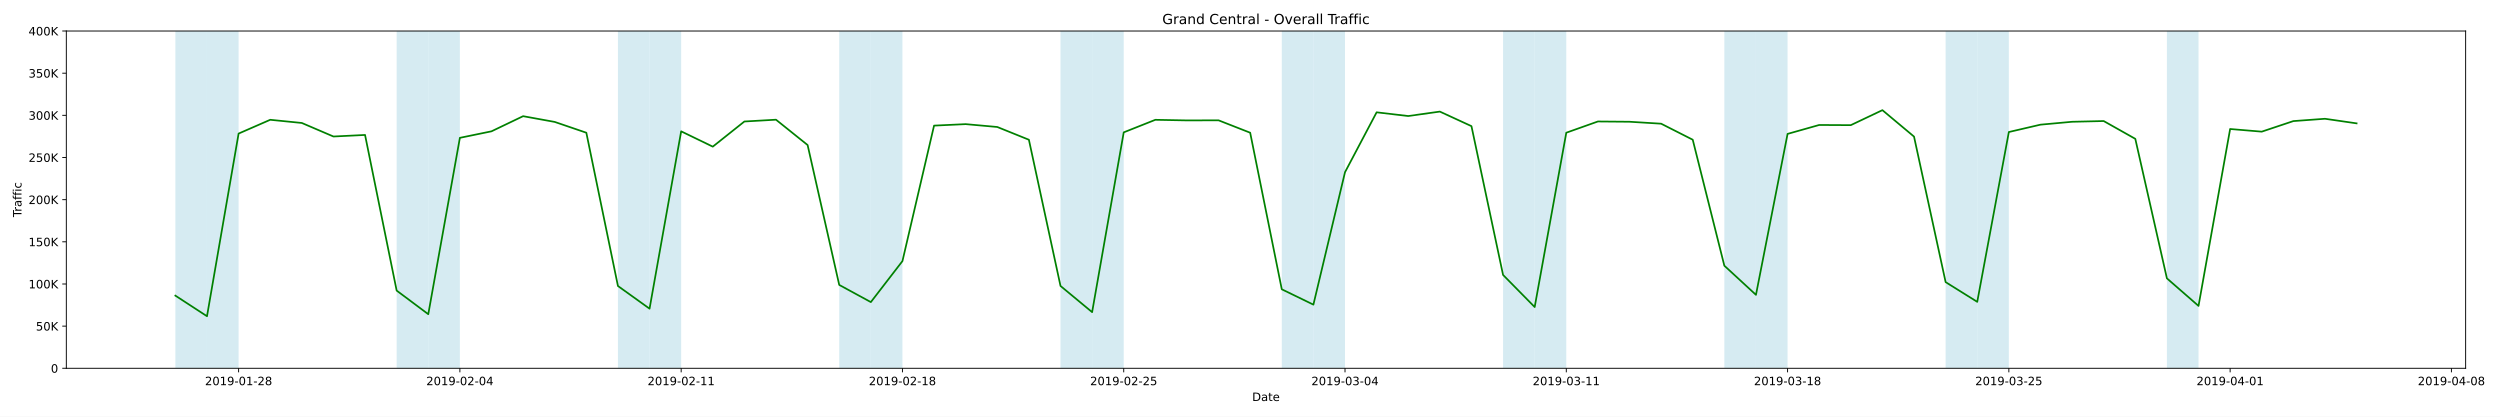
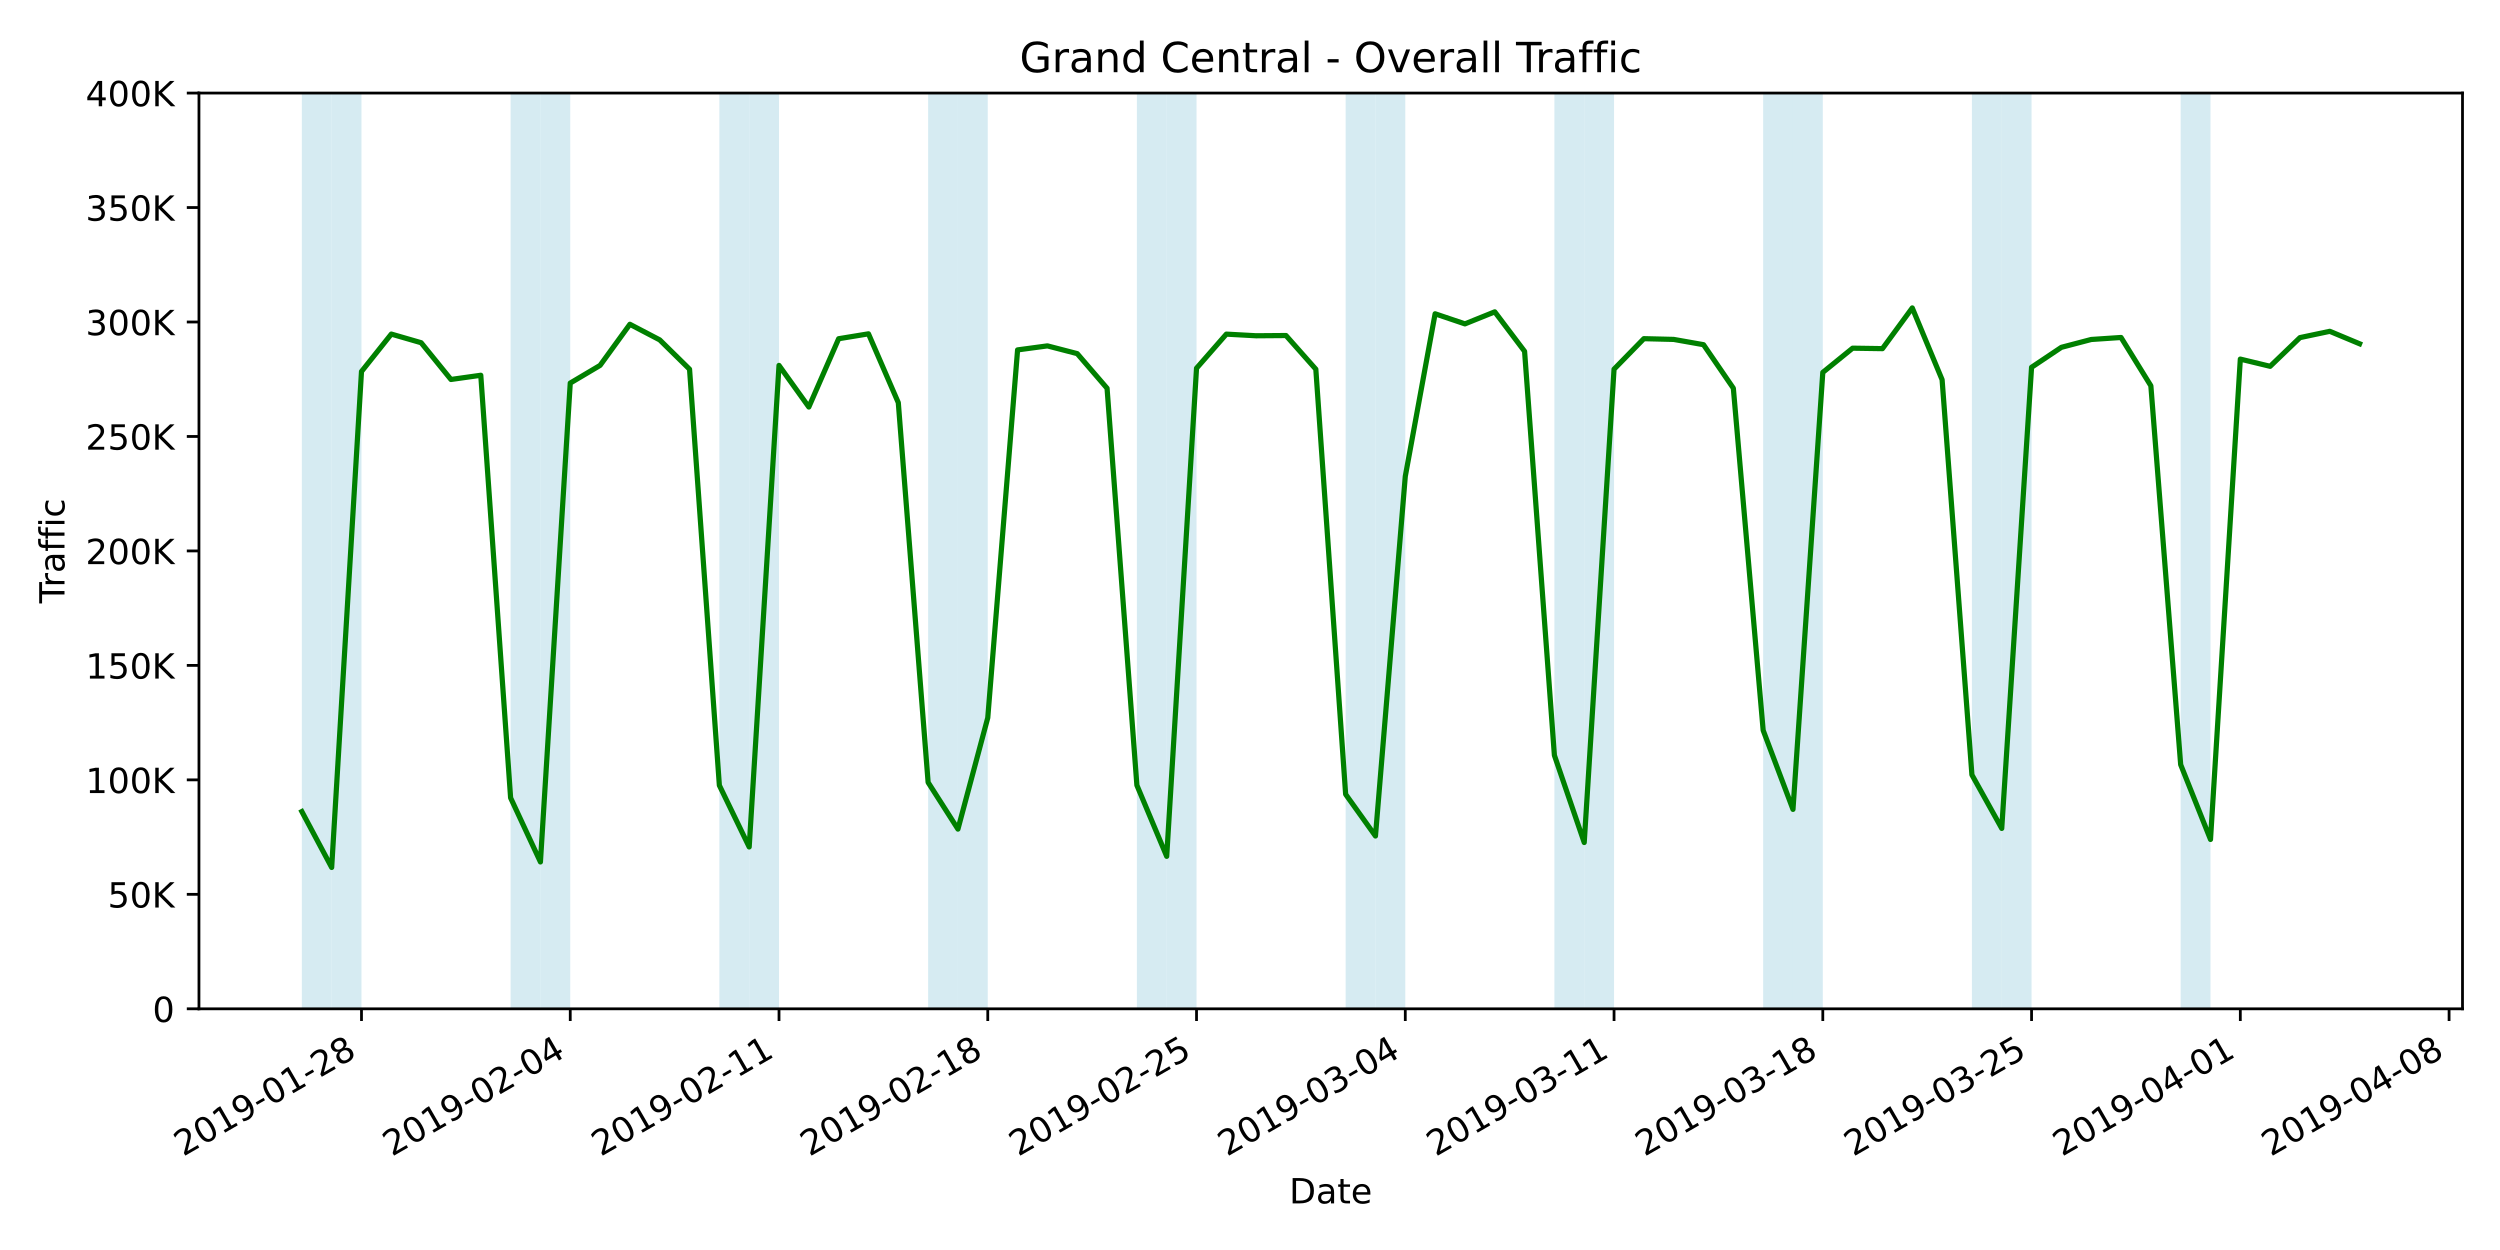
- <svg xmlns="http://www.w3.org/2000/svg" xmlns:xlink="http://www.w3.org/1999/xlink" height="360pt" version="1.1" viewBox="0 0 2160 360" width="2160pt">
+ <svg xmlns="http://www.w3.org/2000/svg" xmlns:xlink="http://www.w3.org/1999/xlink" height="360pt" version="1.1" viewBox="0 0 720 360" width="720pt">
  <defs>
    <style type="text/css">
*{stroke-linecap:butt;stroke-linejoin:round;}
  </style>
  </defs>
  <g id="figure_1">
    <g id="patch_1">
-       <path d="M 0 360  L 2160 360  L 2160 0  L 0 0  z " style="fill:#ffffff;" />
+       <path d="M 0 360  L 720 360  L 720 0  L 0 0  z " style="fill:#ffffff;" />
    </g>
    <g id="axes_1">
      <g id="patch_2">
-         <path d="M 57.3 318.2  L 2130.312 318.2  L 2130.312 26.8  L 57.3 26.8  z " style="fill:#ffffff;" />
+         <path d="M 57.3 290.54  L 709.2 290.54  L 709.2 26.8  L 57.3 26.8  z " style="fill:#ffffff;" />
      </g>
      <g id="patch_3">
-         <path clip-path="url(#pf3c0831c8a)" d="M 151.528 318.2  L 151.528 26.8  L 178.84 26.8  L 178.84 318.2  z " style="fill:#add8e6;opacity:0.5;" />
+         <path clip-path="url(#p381c66baef)" d="M 86.932 290.54  L 86.932 26.8  L 95.521 26.8  L 95.521 290.54  z " style="fill:#add8e6;opacity:0.5;" />
      </g>
      <g id="patch_4">
-         <path clip-path="url(#pf3c0831c8a)" d="M 178.84 318.2  L 178.84 26.8  L 206.153 26.8  L 206.153 318.2  z " style="fill:#add8e6;opacity:0.5;" />
+         <path clip-path="url(#p381c66baef)" d="M 95.521 290.54  L 95.521 26.8  L 104.11 26.8  L 104.11 290.54  z " style="fill:#add8e6;opacity:0.5;" />
      </g>
      <g id="patch_5">
-         <path clip-path="url(#pf3c0831c8a)" d="M 342.715 318.2  L 342.715 26.8  L 370.027 26.8  L 370.027 318.2  z " style="fill:#add8e6;opacity:0.5;" />
+         <path clip-path="url(#p381c66baef)" d="M 147.054 290.54  L 147.054 26.8  L 155.643 26.8  L 155.643 290.54  z " style="fill:#add8e6;opacity:0.5;" />
      </g>
      <g id="patch_6">
-         <path clip-path="url(#pf3c0831c8a)" d="M 370.027 318.2  L 370.027 26.8  L 397.34 26.8  L 397.34 318.2  z " style="fill:#add8e6;opacity:0.5;" />
+         <path clip-path="url(#p381c66baef)" d="M 155.643 290.54  L 155.643 26.8  L 164.232 26.8  L 164.232 290.54  z " style="fill:#add8e6;opacity:0.5;" />
      </g>
      <g id="patch_7">
-         <path clip-path="url(#pf3c0831c8a)" d="M 533.902 318.2  L 533.902 26.8  L 561.214 26.8  L 561.214 318.2  z " style="fill:#add8e6;opacity:0.5;" />
+         <path clip-path="url(#p381c66baef)" d="M 207.177 290.54  L 207.177 26.8  L 215.766 26.8  L 215.766 290.54  z " style="fill:#add8e6;opacity:0.5;" />
      </g>
      <g id="patch_8">
-         <path clip-path="url(#pf3c0831c8a)" d="M 561.214 318.2  L 561.214 26.8  L 588.526 26.8  L 588.526 318.2  z " style="fill:#add8e6;opacity:0.5;" />
+         <path clip-path="url(#p381c66baef)" d="M 215.766 290.54  L 215.766 26.8  L 224.355 26.8  L 224.355 290.54  z " style="fill:#add8e6;opacity:0.5;" />
      </g>
      <g id="patch_9">
-         <path clip-path="url(#pf3c0831c8a)" d="M 725.089 318.2  L 725.089 26.8  L 752.401 26.8  L 752.401 318.2  z " style="fill:#add8e6;opacity:0.5;" />
+         <path clip-path="url(#p381c66baef)" d="M 267.299 290.54  L 267.299 26.8  L 275.888 26.8  L 275.888 290.54  z " style="fill:#add8e6;opacity:0.5;" />
      </g>
      <g id="patch_10">
-         <path clip-path="url(#pf3c0831c8a)" d="M 752.401 318.2  L 752.401 26.8  L 779.713 26.8  L 779.713 318.2  z " style="fill:#add8e6;opacity:0.5;" />
+         <path clip-path="url(#p381c66baef)" d="M 275.888 290.54  L 275.888 26.8  L 284.477 26.8  L 284.477 290.54  z " style="fill:#add8e6;opacity:0.5;" />
      </g>
      <g id="patch_11">
-         <path clip-path="url(#pf3c0831c8a)" d="M 916.275 318.2  L 916.275 26.8  L 943.588 26.8  L 943.588 318.2  z " style="fill:#add8e6;opacity:0.5;" />
+         <path clip-path="url(#p381c66baef)" d="M 327.422 290.54  L 327.422 26.8  L 336.011 26.8  L 336.011 290.54  z " style="fill:#add8e6;opacity:0.5;" />
      </g>
      <g id="patch_12">
-         <path clip-path="url(#pf3c0831c8a)" d="M 943.588 318.2  L 943.588 26.8  L 970.9 26.8  L 970.9 318.2  z " style="fill:#add8e6;opacity:0.5;" />
+         <path clip-path="url(#p381c66baef)" d="M 336.011 290.54  L 336.011 26.8  L 344.6 26.8  L 344.6 290.54  z " style="fill:#add8e6;opacity:0.5;" />
      </g>
      <g id="patch_13">
-         <path clip-path="url(#pf3c0831c8a)" d="M 1107.462 318.2  L 1107.462 26.8  L 1134.775 26.8  L 1134.775 318.2  z " style="fill:#add8e6;opacity:0.5;" />
+         <path clip-path="url(#p381c66baef)" d="M 387.544 290.54  L 387.544 26.8  L 396.133 26.8  L 396.133 290.54  z " style="fill:#add8e6;opacity:0.5;" />
      </g>
      <g id="patch_14">
-         <path clip-path="url(#pf3c0831c8a)" d="M 1134.775 318.2  L 1134.775 26.8  L 1162.087 26.8  L 1162.087 318.2  z " style="fill:#add8e6;opacity:0.5;" />
+         <path clip-path="url(#p381c66baef)" d="M 396.133 290.54  L 396.133 26.8  L 404.722 26.8  L 404.722 290.54  z " style="fill:#add8e6;opacity:0.5;" />
      </g>
      <g id="patch_15">
-         <path clip-path="url(#pf3c0831c8a)" d="M 1298.649 318.2  L 1298.649 26.8  L 1325.962 26.8  L 1325.962 318.2  z " style="fill:#add8e6;opacity:0.5;" />
+         <path clip-path="url(#p381c66baef)" d="M 447.667 290.54  L 447.667 26.8  L 456.256 26.8  L 456.256 290.54  z " style="fill:#add8e6;opacity:0.5;" />
      </g>
      <g id="patch_16">
-         <path clip-path="url(#pf3c0831c8a)" d="M 1325.962 318.2  L 1325.962 26.8  L 1353.274 26.8  L 1353.274 318.2  z " style="fill:#add8e6;opacity:0.5;" />
+         <path clip-path="url(#p381c66baef)" d="M 456.256 290.54  L 456.256 26.8  L 464.845 26.8  L 464.845 290.54  z " style="fill:#add8e6;opacity:0.5;" />
      </g>
      <g id="patch_17">
-         <path clip-path="url(#pf3c0831c8a)" d="M 1489.836 318.2  L 1489.836 26.8  L 1517.149 26.8  L 1517.149 318.2  z " style="fill:#add8e6;opacity:0.5;" />
+         <path clip-path="url(#p381c66baef)" d="M 507.79 290.54  L 507.79 26.8  L 516.378 26.8  L 516.378 290.54  z " style="fill:#add8e6;opacity:0.5;" />
      </g>
      <g id="patch_18">
-         <path clip-path="url(#pf3c0831c8a)" d="M 1517.149 318.2  L 1517.149 26.8  L 1544.461 26.8  L 1544.461 318.2  z " style="fill:#add8e6;opacity:0.5;" />
+         <path clip-path="url(#p381c66baef)" d="M 516.378 290.54  L 516.378 26.8  L 524.967 26.8  L 524.967 290.54  z " style="fill:#add8e6;opacity:0.5;" />
      </g>
      <g id="patch_19">
-         <path clip-path="url(#pf3c0831c8a)" d="M 1681.023 318.2  L 1681.023 26.8  L 1708.336 26.8  L 1708.336 318.2  z " style="fill:#add8e6;opacity:0.5;" />
+         <path clip-path="url(#p381c66baef)" d="M 567.912 290.54  L 567.912 26.8  L 576.501 26.8  L 576.501 290.54  z " style="fill:#add8e6;opacity:0.5;" />
      </g>
      <g id="patch_20">
-         <path clip-path="url(#pf3c0831c8a)" d="M 1708.336 318.2  L 1708.336 26.8  L 1735.648 26.8  L 1735.648 318.2  z " style="fill:#add8e6;opacity:0.5;" />
+         <path clip-path="url(#p381c66baef)" d="M 576.501 290.54  L 576.501 26.8  L 585.09 26.8  L 585.09 290.54  z " style="fill:#add8e6;opacity:0.5;" />
      </g>
      <g id="patch_21">
-         <path clip-path="url(#pf3c0831c8a)" d="M 1872.21 318.2  L 1872.21 26.8  L 1899.522 26.8  L 1899.522 318.2  z " style="fill:#add8e6;opacity:0.5;" />
+         <path clip-path="url(#p381c66baef)" d="M 628.035 290.54  L 628.035 26.8  L 636.624 26.8  L 636.624 290.54  z " style="fill:#add8e6;opacity:0.5;" />
      </g>
      <g id="matplotlib.axis_1">
        <g id="xtick_1">
          <g id="line2d_1">
            <defs>
-               <path d="M 0 0  L 0 3.5  " id="mb5ef961a8f" style="stroke:#000000;stroke-width:0.8;" />
-             </defs>
-             <g>
-               <use style="stroke:#000000;stroke-width:0.8;" x="206.153" xlink:href="#mb5ef961a8f" y="318.2" />
+               <path d="M 0 0  L 0 3.5  " id="m0c0f1e51f7" style="stroke:#000000;stroke-width:0.8;" />
+             </defs>
+             <g>
+               <use style="stroke:#000000;stroke-width:0.8;" x="104.11" xlink:href="#m0c0f1e51f7" y="290.54" />
            </g>
          </g>
          <g id="text_1">
            <defs>
              <path d="M 19.188 8.297  L 53.609 8.297  L 53.609 0  L 7.328 0  L 7.328 8.297  Q 12.938 14.109 22.625 23.891  Q 32.328 33.688 34.812 36.531  Q 39.547 41.844 41.422 45.531  Q 43.312 49.219 43.312 52.781  Q 43.312 58.594 39.234 62.25  Q 35.156 65.922 28.609 65.922  Q 23.969 65.922 18.812 64.312  Q 13.672 62.703 7.812 59.422  L 7.812 69.391  Q 13.766 71.781 18.938 73  Q 24.125 74.219 28.422 74.219  Q 39.75 74.219 46.484 68.547  Q 53.219 62.891 53.219 53.422  Q 53.219 48.922 51.531 44.891  Q 49.859 40.875 45.406 35.406  Q 44.188 33.984 37.641 27.219  Q 31.109 20.453 19.188 8.297  z " id="DejaVuSans-50" />
              <path d="M 31.781 66.406  Q 24.172 66.406 20.328 58.906  Q 16.5 51.422 16.5 36.375  Q 16.5 21.391 20.328 13.891  Q 24.172 6.391 31.781 6.391  Q 39.453 6.391 43.281 13.891  Q 47.125 21.391 47.125 36.375  Q 47.125 51.422 43.281 58.906  Q 39.453 66.406 31.781 66.406  z M 31.781 74.219  Q 44.047 74.219 50.516 64.516  Q 56.984 54.828 56.984 36.375  Q 56.984 17.969 50.516 8.266  Q 44.047 -1.422 31.781 -1.422  Q 19.531 -1.422 13.062 8.266  Q 6.594 17.969 6.594 36.375  Q 6.594 54.828 13.062 64.516  Q 19.531 74.219 31.781 74.219  z " id="DejaVuSans-48" />
              <path d="M 12.406 8.297  L 28.516 8.297  L 28.516 63.922  L 10.984 60.406  L 10.984 69.391  L 28.422 72.906  L 38.281 72.906  L 38.281 8.297  L 54.391 8.297  L 54.391 0  L 12.406 0  z " id="DejaVuSans-49" />
              <path d="M 10.984 1.516  L 10.984 10.5  Q 14.703 8.734 18.5 7.812  Q 22.312 6.891 25.984 6.891  Q 35.75 6.891 40.891 13.453  Q 46.047 20.016 46.781 33.406  Q 43.953 29.203 39.594 26.953  Q 35.25 24.703 29.984 24.703  Q 19.047 24.703 12.672 31.312  Q 6.297 37.938 6.297 49.422  Q 6.297 60.641 12.938 67.422  Q 19.578 74.219 30.609 74.219  Q 43.266 74.219 49.922 64.516  Q 56.594 54.828 56.594 36.375  Q 56.594 19.141 48.406 8.859  Q 40.234 -1.422 26.422 -1.422  Q 22.703 -1.422 18.891 -0.688  Q 15.094 0.047 10.984 1.516  z M 30.609 32.422  Q 37.25 32.422 41.125 36.953  Q 45.016 41.5 45.016 49.422  Q 45.016 57.281 41.125 61.844  Q 37.25 66.406 30.609 66.406  Q 23.969 66.406 20.094 61.844  Q 16.219 57.281 16.219 49.422  Q 16.219 41.5 20.094 36.953  Q 23.969 32.422 30.609 32.422  z " id="DejaVuSans-57" />
              <path d="M 4.891 31.391  L 31.203 31.391  L 31.203 23.391  L 4.891 23.391  z " id="DejaVuSans-45" />
              <path d="M 31.781 34.625  Q 24.75 34.625 20.719 30.859  Q 16.703 27.094 16.703 20.516  Q 16.703 13.922 20.719 10.156  Q 24.75 6.391 31.781 6.391  Q 38.812 6.391 42.859 10.172  Q 46.922 13.969 46.922 20.516  Q 46.922 27.094 42.891 30.859  Q 38.875 34.625 31.781 34.625  z M 21.922 38.812  Q 15.578 40.375 12.031 44.719  Q 8.5 49.078 8.5 55.328  Q 8.5 64.062 14.719 69.141  Q 20.953 74.219 31.781 74.219  Q 42.672 74.219 48.875 69.141  Q 55.078 64.062 55.078 55.328  Q 55.078 49.078 51.531 44.719  Q 48 40.375 41.703 38.812  Q 48.828 37.156 52.797 32.312  Q 56.781 27.484 56.781 20.516  Q 56.781 9.906 50.312 4.234  Q 43.844 -1.422 31.781 -1.422  Q 19.734 -1.422 13.25 4.234  Q 6.781 9.906 6.781 20.516  Q 6.781 27.484 10.781 32.312  Q 14.797 37.156 21.922 38.812  z M 18.312 54.391  Q 18.312 48.734 21.844 45.562  Q 25.391 42.391 31.781 42.391  Q 38.141 42.391 41.719 45.562  Q 45.312 48.734 45.312 54.391  Q 45.312 60.062 41.719 63.234  Q 38.141 66.406 31.781 66.406  Q 25.391 66.406 21.844 63.234  Q 18.312 60.062 18.312 54.391  z " id="DejaVuSans-56" />
            </defs>
-             <g transform="translate(177.0949 332.7984)scale(0.1 -0.1)">
+             <g transform="translate(52.74023 333.178)rotate(-30)scale(0.1 -0.1)">
              <use xlink:href="#DejaVuSans-50" />
              <use x="63.623" xlink:href="#DejaVuSans-48" />
              <use x="127.246" xlink:href="#DejaVuSans-49" />
              <use x="190.869" xlink:href="#DejaVuSans-57" />
              <use x="254.492" xlink:href="#DejaVuSans-45" />
              <use x="290.576" xlink:href="#DejaVuSans-48" />
              <use x="354.199" xlink:href="#DejaVuSans-49" />
              <use x="417.822" xlink:href="#DejaVuSans-45" />
              <use x="453.906" xlink:href="#DejaVuSans-50" />
              <use x="517.529" xlink:href="#DejaVuSans-56" />
            </g>
          </g>
        </g>
        <g id="xtick_2">
          <g id="line2d_2">
            <g>
-               <use style="stroke:#000000;stroke-width:0.8;" x="397.34" xlink:href="#mb5ef961a8f" y="318.2" />
+               <use style="stroke:#000000;stroke-width:0.8;" x="164.232" xlink:href="#m0c0f1e51f7" y="290.54" />
            </g>
          </g>
          <g id="text_2">
            <defs>
              <path d="M 37.797 64.312  L 12.891 25.391  L 37.797 25.391  z M 35.203 72.906  L 47.609 72.906  L 47.609 25.391  L 58.016 25.391  L 58.016 17.188  L 47.609 17.188  L 47.609 0  L 37.797 0  L 37.797 17.188  L 4.891 17.188  L 4.891 26.703  z " id="DejaVuSans-52" />
            </defs>
-             <g transform="translate(368.2818 332.7984)scale(0.1 -0.1)">
+             <g transform="translate(112.8628 333.178)rotate(-30)scale(0.1 -0.1)">
              <use xlink:href="#DejaVuSans-50" />
              <use x="63.623" xlink:href="#DejaVuSans-48" />
              <use x="127.246" xlink:href="#DejaVuSans-49" />
              <use x="190.869" xlink:href="#DejaVuSans-57" />
              <use x="254.492" xlink:href="#DejaVuSans-45" />
              <use x="290.576" xlink:href="#DejaVuSans-48" />
              <use x="354.199" xlink:href="#DejaVuSans-50" />
              <use x="417.822" xlink:href="#DejaVuSans-45" />
              <use x="453.906" xlink:href="#DejaVuSans-48" />
              <use x="517.529" xlink:href="#DejaVuSans-52" />
            </g>
          </g>
        </g>
        <g id="xtick_3">
          <g id="line2d_3">
            <g>
-               <use style="stroke:#000000;stroke-width:0.8;" x="588.526" xlink:href="#mb5ef961a8f" y="318.2" />
+               <use style="stroke:#000000;stroke-width:0.8;" x="224.355" xlink:href="#m0c0f1e51f7" y="290.54" />
            </g>
          </g>
          <g id="text_3">
-             <g transform="translate(559.4687 332.7984)scale(0.1 -0.1)">
+             <g transform="translate(172.9853 333.178)rotate(-30)scale(0.1 -0.1)">
              <use xlink:href="#DejaVuSans-50" />
              <use x="63.623" xlink:href="#DejaVuSans-48" />
              <use x="127.246" xlink:href="#DejaVuSans-49" />
              <use x="190.869" xlink:href="#DejaVuSans-57" />
              <use x="254.492" xlink:href="#DejaVuSans-45" />
              <use x="290.576" xlink:href="#DejaVuSans-48" />
              <use x="354.199" xlink:href="#DejaVuSans-50" />
              <use x="417.822" xlink:href="#DejaVuSans-45" />
              <use x="453.906" xlink:href="#DejaVuSans-49" />
              <use x="517.529" xlink:href="#DejaVuSans-49" />
            </g>
          </g>
        </g>
        <g id="xtick_4">
          <g id="line2d_4">
            <g>
-               <use style="stroke:#000000;stroke-width:0.8;" x="779.713" xlink:href="#mb5ef961a8f" y="318.2" />
+               <use style="stroke:#000000;stroke-width:0.8;" x="284.477" xlink:href="#m0c0f1e51f7" y="290.54" />
            </g>
          </g>
          <g id="text_4">
-             <g transform="translate(750.6556 332.7984)scale(0.1 -0.1)">
+             <g transform="translate(233.1078 333.178)rotate(-30)scale(0.1 -0.1)">
              <use xlink:href="#DejaVuSans-50" />
              <use x="63.623" xlink:href="#DejaVuSans-48" />
              <use x="127.246" xlink:href="#DejaVuSans-49" />
              <use x="190.869" xlink:href="#DejaVuSans-57" />
              <use x="254.492" xlink:href="#DejaVuSans-45" />
              <use x="290.576" xlink:href="#DejaVuSans-48" />
              <use x="354.199" xlink:href="#DejaVuSans-50" />
              <use x="417.822" xlink:href="#DejaVuSans-45" />
              <use x="453.906" xlink:href="#DejaVuSans-49" />
              <use x="517.529" xlink:href="#DejaVuSans-56" />
            </g>
          </g>
        </g>
        <g id="xtick_5">
          <g id="line2d_5">
            <g>
-               <use style="stroke:#000000;stroke-width:0.8;" x="970.9" xlink:href="#mb5ef961a8f" y="318.2" />
+               <use style="stroke:#000000;stroke-width:0.8;" x="344.6" xlink:href="#m0c0f1e51f7" y="290.54" />
            </g>
          </g>
          <g id="text_5">
            <defs>
              <path d="M 10.797 72.906  L 49.516 72.906  L 49.516 64.594  L 19.828 64.594  L 19.828 46.734  Q 21.969 47.469 24.109 47.828  Q 26.266 48.188 28.422 48.188  Q 40.625 48.188 47.75 41.5  Q 54.891 34.812 54.891 23.391  Q 54.891 11.625 47.562 5.094  Q 40.234 -1.422 26.906 -1.422  Q 22.312 -1.422 17.547 -0.641  Q 12.797 0.141 7.719 1.703  L 7.719 11.625  Q 12.109 9.234 16.797 8.062  Q 21.484 6.891 26.703 6.891  Q 35.156 6.891 40.078 11.328  Q 45.016 15.766 45.016 23.391  Q 45.016 31 40.078 35.438  Q 35.156 39.891 26.703 39.891  Q 22.75 39.891 18.812 39.016  Q 14.891 38.141 10.797 36.281  z " id="DejaVuSans-53" />
            </defs>
-             <g transform="translate(941.8425 332.7984)scale(0.1 -0.1)">
+             <g transform="translate(293.2304 333.178)rotate(-30)scale(0.1 -0.1)">
              <use xlink:href="#DejaVuSans-50" />
              <use x="63.623" xlink:href="#DejaVuSans-48" />
              <use x="127.246" xlink:href="#DejaVuSans-49" />
              <use x="190.869" xlink:href="#DejaVuSans-57" />
              <use x="254.492" xlink:href="#DejaVuSans-45" />
              <use x="290.576" xlink:href="#DejaVuSans-48" />
              <use x="354.199" xlink:href="#DejaVuSans-50" />
              <use x="417.822" xlink:href="#DejaVuSans-45" />
              <use x="453.906" xlink:href="#DejaVuSans-50" />
              <use x="517.529" xlink:href="#DejaVuSans-53" />
            </g>
          </g>
        </g>
        <g id="xtick_6">
          <g id="line2d_6">
            <g>
-               <use style="stroke:#000000;stroke-width:0.8;" x="1162.087" xlink:href="#mb5ef961a8f" y="318.2" />
+               <use style="stroke:#000000;stroke-width:0.8;" x="404.722" xlink:href="#m0c0f1e51f7" y="290.54" />
            </g>
          </g>
          <g id="text_6">
            <defs>
              <path d="M 40.578 39.312  Q 47.656 37.797 51.625 33  Q 55.609 28.219 55.609 21.188  Q 55.609 10.406 48.188 4.484  Q 40.766 -1.422 27.094 -1.422  Q 22.516 -1.422 17.656 -0.516  Q 12.797 0.391 7.625 2.203  L 7.625 11.719  Q 11.719 9.328 16.594 8.109  Q 21.484 6.891 26.812 6.891  Q 36.078 6.891 40.938 10.547  Q 45.797 14.203 45.797 21.188  Q 45.797 27.641 41.281 31.266  Q 36.766 34.906 28.719 34.906  L 20.219 34.906  L 20.219 43.016  L 29.109 43.016  Q 36.375 43.016 40.234 45.922  Q 44.094 48.828 44.094 54.297  Q 44.094 59.906 40.109 62.906  Q 36.141 65.922 28.719 65.922  Q 24.656 65.922 20.016 65.031  Q 15.375 64.156 9.812 62.312  L 9.812 71.094  Q 15.438 72.656 20.344 73.438  Q 25.25 74.219 29.594 74.219  Q 40.828 74.219 47.359 69.109  Q 53.906 64.016 53.906 55.328  Q 53.906 49.266 50.438 45.094  Q 46.969 40.922 40.578 39.312  z " id="DejaVuSans-51" />
            </defs>
-             <g transform="translate(1133.029 332.7984)scale(0.1 -0.1)">
+             <g transform="translate(353.3529 333.178)rotate(-30)scale(0.1 -0.1)">
              <use xlink:href="#DejaVuSans-50" />
              <use x="63.623" xlink:href="#DejaVuSans-48" />
              <use x="127.246" xlink:href="#DejaVuSans-49" />
              <use x="190.869" xlink:href="#DejaVuSans-57" />
              <use x="254.492" xlink:href="#DejaVuSans-45" />
              <use x="290.576" xlink:href="#DejaVuSans-48" />
              <use x="354.199" xlink:href="#DejaVuSans-51" />
              <use x="417.822" xlink:href="#DejaVuSans-45" />
              <use x="453.906" xlink:href="#DejaVuSans-48" />
              <use x="517.529" xlink:href="#DejaVuSans-52" />
            </g>
          </g>
        </g>
        <g id="xtick_7">
          <g id="line2d_7">
            <g>
-               <use style="stroke:#000000;stroke-width:0.8;" x="1353.274" xlink:href="#mb5ef961a8f" y="318.2" />
+               <use style="stroke:#000000;stroke-width:0.8;" x="464.845" xlink:href="#m0c0f1e51f7" y="290.54" />
            </g>
          </g>
          <g id="text_7">
-             <g transform="translate(1324.216 332.7984)scale(0.1 -0.1)">
+             <g transform="translate(413.4754 333.178)rotate(-30)scale(0.1 -0.1)">
              <use xlink:href="#DejaVuSans-50" />
              <use x="63.623" xlink:href="#DejaVuSans-48" />
              <use x="127.246" xlink:href="#DejaVuSans-49" />
              <use x="190.869" xlink:href="#DejaVuSans-57" />
              <use x="254.492" xlink:href="#DejaVuSans-45" />
              <use x="290.576" xlink:href="#DejaVuSans-48" />
              <use x="354.199" xlink:href="#DejaVuSans-51" />
              <use x="417.822" xlink:href="#DejaVuSans-45" />
              <use x="453.906" xlink:href="#DejaVuSans-49" />
              <use x="517.529" xlink:href="#DejaVuSans-49" />
            </g>
          </g>
        </g>
        <g id="xtick_8">
          <g id="line2d_8">
            <g>
-               <use style="stroke:#000000;stroke-width:0.8;" x="1544.461" xlink:href="#mb5ef961a8f" y="318.2" />
+               <use style="stroke:#000000;stroke-width:0.8;" x="524.967" xlink:href="#m0c0f1e51f7" y="290.54" />
            </g>
          </g>
          <g id="text_8">
-             <g transform="translate(1515.403 332.7984)scale(0.1 -0.1)">
+             <g transform="translate(473.5979 333.178)rotate(-30)scale(0.1 -0.1)">
              <use xlink:href="#DejaVuSans-50" />
              <use x="63.623" xlink:href="#DejaVuSans-48" />
              <use x="127.246" xlink:href="#DejaVuSans-49" />
              <use x="190.869" xlink:href="#DejaVuSans-57" />
              <use x="254.492" xlink:href="#DejaVuSans-45" />
              <use x="290.576" xlink:href="#DejaVuSans-48" />
              <use x="354.199" xlink:href="#DejaVuSans-51" />
              <use x="417.822" xlink:href="#DejaVuSans-45" />
              <use x="453.906" xlink:href="#DejaVuSans-49" />
              <use x="517.529" xlink:href="#DejaVuSans-56" />
            </g>
          </g>
        </g>
        <g id="xtick_9">
          <g id="line2d_9">
            <g>
-               <use style="stroke:#000000;stroke-width:0.8;" x="1735.648" xlink:href="#mb5ef961a8f" y="318.2" />
+               <use style="stroke:#000000;stroke-width:0.8;" x="585.09" xlink:href="#m0c0f1e51f7" y="290.54" />
            </g>
          </g>
          <g id="text_9">
-             <g transform="translate(1706.59 332.7984)scale(0.1 -0.1)">
+             <g transform="translate(533.7205 333.178)rotate(-30)scale(0.1 -0.1)">
              <use xlink:href="#DejaVuSans-50" />
              <use x="63.623" xlink:href="#DejaVuSans-48" />
              <use x="127.246" xlink:href="#DejaVuSans-49" />
              <use x="190.869" xlink:href="#DejaVuSans-57" />
              <use x="254.492" xlink:href="#DejaVuSans-45" />
              <use x="290.576" xlink:href="#DejaVuSans-48" />
              <use x="354.199" xlink:href="#DejaVuSans-51" />
              <use x="417.822" xlink:href="#DejaVuSans-45" />
              <use x="453.906" xlink:href="#DejaVuSans-50" />
              <use x="517.529" xlink:href="#DejaVuSans-53" />
            </g>
          </g>
        </g>
        <g id="xtick_10">
          <g id="line2d_10">
            <g>
-               <use style="stroke:#000000;stroke-width:0.8;" x="1926.835" xlink:href="#mb5ef961a8f" y="318.2" />
+               <use style="stroke:#000000;stroke-width:0.8;" x="645.212" xlink:href="#m0c0f1e51f7" y="290.54" />
            </g>
          </g>
          <g id="text_10">
-             <g transform="translate(1897.777 332.7984)scale(0.1 -0.1)">
+             <g transform="translate(593.843 333.178)rotate(-30)scale(0.1 -0.1)">
              <use xlink:href="#DejaVuSans-50" />
              <use x="63.623" xlink:href="#DejaVuSans-48" />
              <use x="127.246" xlink:href="#DejaVuSans-49" />
              <use x="190.869" xlink:href="#DejaVuSans-57" />
              <use x="254.492" xlink:href="#DejaVuSans-45" />
              <use x="290.576" xlink:href="#DejaVuSans-48" />
              <use x="354.199" xlink:href="#DejaVuSans-52" />
              <use x="417.822" xlink:href="#DejaVuSans-45" />
              <use x="453.906" xlink:href="#DejaVuSans-48" />
              <use x="517.529" xlink:href="#DejaVuSans-49" />
            </g>
          </g>
        </g>
        <g id="xtick_11">
          <g id="line2d_11">
            <g>
-               <use style="stroke:#000000;stroke-width:0.8;" x="2118.022" xlink:href="#mb5ef961a8f" y="318.2" />
+               <use style="stroke:#000000;stroke-width:0.8;" x="705.335" xlink:href="#m0c0f1e51f7" y="290.54" />
            </g>
          </g>
          <g id="text_11">
-             <g transform="translate(2088.964 332.7984)scale(0.1 -0.1)">
+             <g transform="translate(653.9655 333.178)rotate(-30)scale(0.1 -0.1)">
              <use xlink:href="#DejaVuSans-50" />
              <use x="63.623" xlink:href="#DejaVuSans-48" />
              <use x="127.246" xlink:href="#DejaVuSans-49" />
              <use x="190.869" xlink:href="#DejaVuSans-57" />
              <use x="254.492" xlink:href="#DejaVuSans-45" />
              <use x="290.576" xlink:href="#DejaVuSans-48" />
              <use x="354.199" xlink:href="#DejaVuSans-52" />
              <use x="417.822" xlink:href="#DejaVuSans-45" />
              <use x="453.906" xlink:href="#DejaVuSans-48" />
              <use x="517.529" xlink:href="#DejaVuSans-56" />
            </g>
          </g>
        </g>
        <g id="text_12">
          <defs>
            <path d="M 19.672 64.797  L 19.672 8.109  L 31.594 8.109  Q 46.688 8.109 53.688 14.938  Q 60.688 21.781 60.688 36.531  Q 60.688 51.172 53.688 57.984  Q 46.688 64.797 31.594 64.797  z M 9.812 72.906  L 30.078 72.906  Q 51.266 72.906 61.172 64.094  Q 71.094 55.281 71.094 36.531  Q 71.094 17.672 61.125 8.828  Q 51.172 0 30.078 0  L 9.812 0  z " id="DejaVuSans-68" />
            <path d="M 34.281 27.484  Q 23.391 27.484 19.188 25  Q 14.984 22.516 14.984 16.5  Q 14.984 11.719 18.141 8.906  Q 21.297 6.109 26.703 6.109  Q 34.188 6.109 38.703 11.406  Q 43.219 16.703 43.219 25.484  L 43.219 27.484  z M 52.203 31.203  L 52.203 0  L 43.219 0  L 43.219 8.297  Q 40.141 3.328 35.547 0.953  Q 30.953 -1.422 24.312 -1.422  Q 15.922 -1.422 10.953 3.297  Q 6 8.016 6 15.922  Q 6 25.141 12.172 29.828  Q 18.359 34.516 30.609 34.516  L 43.219 34.516  L 43.219 35.406  Q 43.219 41.609 39.141 45  Q 35.062 48.391 27.688 48.391  Q 23 48.391 18.547 47.266  Q 14.109 46.141 10.016 43.891  L 10.016 52.203  Q 14.938 54.109 19.578 55.047  Q 24.219 56 28.609 56  Q 40.484 56 46.344 49.844  Q 52.203 43.703 52.203 31.203  z " id="DejaVuSans-97" />
            <path d="M 18.312 70.219  L 18.312 54.688  L 36.812 54.688  L 36.812 47.703  L 18.312 47.703  L 18.312 18.016  Q 18.312 11.328 20.141 9.422  Q 21.969 7.516 27.594 7.516  L 36.812 7.516  L 36.812 0  L 27.594 0  Q 17.188 0 13.234 3.875  Q 9.281 7.766 9.281 18.016  L 9.281 47.703  L 2.688 47.703  L 2.688 54.688  L 9.281 54.688  L 9.281 70.219  z " id="DejaVuSans-116" />
            <path d="M 56.203 29.594  L 56.203 25.203  L 14.891 25.203  Q 15.484 15.922 20.484 11.062  Q 25.484 6.203 34.422 6.203  Q 39.594 6.203 44.453 7.469  Q 49.312 8.734 54.109 11.281  L 54.109 2.781  Q 49.266 0.734 44.188 -0.344  Q 39.109 -1.422 33.891 -1.422  Q 20.797 -1.422 13.156 6.188  Q 5.516 13.812 5.516 26.812  Q 5.516 40.234 12.766 48.109  Q 20.016 56 32.328 56  Q 43.359 56 49.781 48.891  Q 56.203 41.797 56.203 29.594  z M 47.219 32.234  Q 47.125 39.594 43.094 43.984  Q 39.062 48.391 32.422 48.391  Q 24.906 48.391 20.391 44.141  Q 15.875 39.891 15.188 32.172  z " id="DejaVuSans-101" />
          </defs>
-           <g transform="translate(1081.855 346.4766)scale(0.1 -0.1)">
+           <g transform="translate(371.2992 346.5775)scale(0.1 -0.1)">
            <use xlink:href="#DejaVuSans-68" />
            <use x="77.002" xlink:href="#DejaVuSans-97" />
            <use x="138.281" xlink:href="#DejaVuSans-116" />
            <use x="177.49" xlink:href="#DejaVuSans-101" />
          </g>
        </g>
      </g>
      <g id="matplotlib.axis_2">
        <g id="ytick_1">
          <g id="line2d_12">
            <defs>
-               <path d="M 0 0  L -3.5 0  " id="mef2b7d9f6c" style="stroke:#000000;stroke-width:0.8;" />
-             </defs>
-             <g>
-               <use style="stroke:#000000;stroke-width:0.8;" x="57.3" xlink:href="#mef2b7d9f6c" y="318.2" />
+               <path d="M 0 0  L -3.5 0  " id="mb73e92c250" style="stroke:#000000;stroke-width:0.8;" />
+             </defs>
+             <g>
+               <use style="stroke:#000000;stroke-width:0.8;" x="57.3" xlink:href="#mb73e92c250" y="290.54" />
            </g>
          </g>
          <g id="text_13">
-             <g transform="translate(43.9375 321.9992)scale(0.1 -0.1)">
+             <g transform="translate(43.9375 294.339)scale(0.1 -0.1)">
              <use xlink:href="#DejaVuSans-48" />
            </g>
          </g>
        </g>
        <g id="ytick_2">
          <g id="line2d_13">
            <g>
-               <use style="stroke:#000000;stroke-width:0.8;" x="57.3" xlink:href="#mef2b7d9f6c" y="281.775" />
+               <use style="stroke:#000000;stroke-width:0.8;" x="57.3" xlink:href="#mb73e92c250" y="257.572" />
            </g>
          </g>
          <g id="text_14">
            <defs>
              <path d="M 9.812 72.906  L 19.672 72.906  L 19.672 42.094  L 52.391 72.906  L 65.094 72.906  L 28.906 38.922  L 67.672 0  L 54.688 0  L 19.672 35.109  L 19.672 0  L 9.812 0  z " id="DejaVuSans-75" />
            </defs>
-             <g transform="translate(31.01719 285.5742)scale(0.1 -0.1)">
+             <g transform="translate(31.01719 261.3715)scale(0.1 -0.1)">
              <use xlink:href="#DejaVuSans-53" />
              <use x="63.623" xlink:href="#DejaVuSans-48" />
              <use x="127.246" xlink:href="#DejaVuSans-75" />
            </g>
          </g>
        </g>
        <g id="ytick_3">
          <g id="line2d_14">
            <g>
-               <use style="stroke:#000000;stroke-width:0.8;" x="57.3" xlink:href="#mef2b7d9f6c" y="245.35" />
+               <use style="stroke:#000000;stroke-width:0.8;" x="57.3" xlink:href="#mb73e92c250" y="224.605" />
            </g>
          </g>
          <g id="text_15">
-             <g transform="translate(24.65469 249.1492)scale(0.1 -0.1)">
+             <g transform="translate(24.65469 228.404)scale(0.1 -0.1)">
              <use xlink:href="#DejaVuSans-49" />
              <use x="63.623" xlink:href="#DejaVuSans-48" />
              <use x="127.246" xlink:href="#DejaVuSans-48" />
              <use x="190.869" xlink:href="#DejaVuSans-75" />
            </g>
          </g>
        </g>
        <g id="ytick_4">
          <g id="line2d_15">
            <g>
-               <use style="stroke:#000000;stroke-width:0.8;" x="57.3" xlink:href="#mef2b7d9f6c" y="208.925" />
+               <use style="stroke:#000000;stroke-width:0.8;" x="57.3" xlink:href="#mb73e92c250" y="191.637" />
            </g>
          </g>
          <g id="text_16">
-             <g transform="translate(24.65469 212.7242)scale(0.1 -0.1)">
+             <g transform="translate(24.65469 195.4366)scale(0.1 -0.1)">
              <use xlink:href="#DejaVuSans-49" />
              <use x="63.623" xlink:href="#DejaVuSans-53" />
              <use x="127.246" xlink:href="#DejaVuSans-48" />
              <use x="190.869" xlink:href="#DejaVuSans-75" />
            </g>
          </g>
        </g>
        <g id="ytick_5">
          <g id="line2d_16">
            <g>
-               <use style="stroke:#000000;stroke-width:0.8;" x="57.3" xlink:href="#mef2b7d9f6c" y="172.5" />
+               <use style="stroke:#000000;stroke-width:0.8;" x="57.3" xlink:href="#mb73e92c250" y="158.67" />
            </g>
          </g>
          <g id="text_17">
-             <g transform="translate(24.65469 176.2992)scale(0.1 -0.1)">
+             <g transform="translate(24.65469 162.4691)scale(0.1 -0.1)">
              <use xlink:href="#DejaVuSans-50" />
              <use x="63.623" xlink:href="#DejaVuSans-48" />
              <use x="127.246" xlink:href="#DejaVuSans-48" />
              <use x="190.869" xlink:href="#DejaVuSans-75" />
            </g>
          </g>
        </g>
        <g id="ytick_6">
          <g id="line2d_17">
            <g>
-               <use style="stroke:#000000;stroke-width:0.8;" x="57.3" xlink:href="#mef2b7d9f6c" y="136.075" />
+               <use style="stroke:#000000;stroke-width:0.8;" x="57.3" xlink:href="#mb73e92c250" y="125.702" />
            </g>
          </g>
          <g id="text_18">
-             <g transform="translate(24.65469 139.8742)scale(0.1 -0.1)">
+             <g transform="translate(24.65469 129.5016)scale(0.1 -0.1)">
              <use xlink:href="#DejaVuSans-50" />
              <use x="63.623" xlink:href="#DejaVuSans-53" />
              <use x="127.246" xlink:href="#DejaVuSans-48" />
              <use x="190.869" xlink:href="#DejaVuSans-75" />
            </g>
          </g>
        </g>
        <g id="ytick_7">
          <g id="line2d_18">
            <g>
-               <use style="stroke:#000000;stroke-width:0.8;" x="57.3" xlink:href="#mef2b7d9f6c" y="99.65" />
+               <use style="stroke:#000000;stroke-width:0.8;" x="57.3" xlink:href="#mb73e92c250" y="92.735" />
            </g>
          </g>
          <g id="text_19">
-             <g transform="translate(24.65469 103.4492)scale(0.1 -0.1)">
+             <g transform="translate(24.65469 96.53415)scale(0.1 -0.1)">
              <use xlink:href="#DejaVuSans-51" />
              <use x="63.623" xlink:href="#DejaVuSans-48" />
              <use x="127.246" xlink:href="#DejaVuSans-48" />
              <use x="190.869" xlink:href="#DejaVuSans-75" />
            </g>
          </g>
        </g>
        <g id="ytick_8">
          <g id="line2d_19">
            <g>
-               <use style="stroke:#000000;stroke-width:0.8;" x="57.3" xlink:href="#mef2b7d9f6c" y="63.225" />
+               <use style="stroke:#000000;stroke-width:0.8;" x="57.3" xlink:href="#mb73e92c250" y="59.767" />
            </g>
          </g>
          <g id="text_20">
-             <g transform="translate(24.65469 67.02422)scale(0.1 -0.1)">
+             <g transform="translate(24.65469 63.56669)scale(0.1 -0.1)">
              <use xlink:href="#DejaVuSans-51" />
              <use x="63.623" xlink:href="#DejaVuSans-53" />
              <use x="127.246" xlink:href="#DejaVuSans-48" />
              <use x="190.869" xlink:href="#DejaVuSans-75" />
            </g>
          </g>
        </g>
        <g id="ytick_9">
          <g id="line2d_20">
            <g>
-               <use style="stroke:#000000;stroke-width:0.8;" x="57.3" xlink:href="#mef2b7d9f6c" y="26.8" />
+               <use style="stroke:#000000;stroke-width:0.8;" x="57.3" xlink:href="#mb73e92c250" y="26.8" />
            </g>
          </g>
          <g id="text_21">
            <g transform="translate(24.65469 30.59922)scale(0.1 -0.1)">
              <use xlink:href="#DejaVuSans-52" />
              <use x="63.623" xlink:href="#DejaVuSans-48" />
              <use x="127.246" xlink:href="#DejaVuSans-48" />
              <use x="190.869" xlink:href="#DejaVuSans-75" />
            </g>
          </g>
        </g>
        <g id="text_22">
          <defs>
            <path d="M -0.297 72.906  L 61.375 72.906  L 61.375 64.594  L 35.5 64.594  L 35.5 0  L 25.594 0  L 25.594 64.594  L -0.297 64.594  z " id="DejaVuSans-84" />
            <path d="M 41.109 46.297  Q 39.594 47.172 37.812 47.578  Q 36.031 48 33.891 48  Q 26.266 48 22.188 43.047  Q 18.109 38.094 18.109 28.812  L 18.109 0  L 9.078 0  L 9.078 54.688  L 18.109 54.688  L 18.109 46.188  Q 20.953 51.172 25.484 53.578  Q 30.031 56 36.531 56  Q 37.453 56 38.578 55.875  Q 39.703 55.766 41.062 55.516  z " id="DejaVuSans-114" />
            <path d="M 37.109 75.984  L 37.109 68.5  L 28.516 68.5  Q 23.688 68.5 21.797 66.547  Q 19.922 64.594 19.922 59.516  L 19.922 54.688  L 34.719 54.688  L 34.719 47.703  L 19.922 47.703  L 19.922 0  L 10.891 0  L 10.891 47.703  L 2.297 47.703  L 2.297 54.688  L 10.891 54.688  L 10.891 58.5  Q 10.891 67.625 15.141 71.797  Q 19.391 75.984 28.609 75.984  z " id="DejaVuSans-102" />
            <path d="M 9.422 54.688  L 18.406 54.688  L 18.406 0  L 9.422 0  z M 9.422 75.984  L 18.406 75.984  L 18.406 64.594  L 9.422 64.594  z " id="DejaVuSans-105" />
            <path d="M 48.781 52.594  L 48.781 44.188  Q 44.969 46.297 41.141 47.344  Q 37.312 48.391 33.406 48.391  Q 24.656 48.391 19.812 42.844  Q 14.984 37.312 14.984 27.297  Q 14.984 17.281 19.812 11.734  Q 24.656 6.203 33.406 6.203  Q 37.312 6.203 41.141 7.25  Q 44.969 8.297 48.781 10.406  L 48.781 2.094  Q 45.016 0.344 40.984 -0.531  Q 36.969 -1.422 32.422 -1.422  Q 20.062 -1.422 12.781 6.344  Q 5.516 14.109 5.516 27.297  Q 5.516 40.672 12.859 48.328  Q 20.219 56 33.016 56  Q 37.156 56 41.109 55.141  Q 45.062 54.297 48.781 52.594  z " id="DejaVuSans-99" />
          </defs>
-           <g transform="translate(18.575 187.5945)rotate(-90)scale(0.1 -0.1)">
+           <g transform="translate(18.575 173.7644)rotate(-90)scale(0.1 -0.1)">
            <use xlink:href="#DejaVuSans-84" />
            <use x="46.334" xlink:href="#DejaVuSans-114" />
            <use x="87.447" xlink:href="#DejaVuSans-97" />
            <use x="148.727" xlink:href="#DejaVuSans-102" />
            <use x="183.932" xlink:href="#DejaVuSans-102" />
            <use x="219.137" xlink:href="#DejaVuSans-105" />
            <use x="246.92" xlink:href="#DejaVuSans-99" />
          </g>
        </g>
      </g>
      <g id="line2d_21">
-         <path clip-path="url(#pf3c0831c8a)" d="M 151.528 255.432  L 178.84 273.216  L 206.153 115.407  L 233.465 103.494  L 260.778 106.245  L 288.09 117.938  L 315.402 116.601  L 342.715 251.067  L 370.027 271.464  L 397.34 119.086  L 424.652 113.459  L 451.964 100.379  L 479.277 105.34  L 506.589 114.669  L 533.902 247.101  L 561.214 266.694  L 588.526 113.467  L 615.839 126.705  L 643.151 104.972  L 670.464 103.416  L 697.776 125.32  L 725.089 246.152  L 752.401 261.013  L 779.713 225.585  L 807.026 108.53  L 834.338 107.25  L 861.651 109.716  L 888.963 120.736  L 916.275 247.055  L 943.588 269.678  L 970.9 114.358  L 998.213 103.511  L 1025.525 104.033  L 1052.838 103.956  L 1080.15 114.667  L 1107.462 249.94  L 1134.775 263.208  L 1162.087 148.768  L 1189.4 97.04  L 1216.712 100.247  L 1244.024 96.417  L 1271.337 108.985  L 1298.649 237.539  L 1325.962 265.275  L 1353.274 114.662  L 1380.587 104.955  L 1407.899 105.192  L 1435.211 106.871  L 1462.524 120.717  L 1489.836 229.572  L 1517.149 254.735  L 1544.461 115.686  L 1571.773 107.982  L 1599.086 108.13  L 1626.398 95.173  L 1653.711 118.01  L 1681.023 243.748  L 1708.336 260.793  L 1735.648 114.066  L 1762.96 107.709  L 1790.273 105.215  L 1817.585 104.578  L 1844.898 119.947  L 1872.21 240.505  L 1899.522 264.303  L 1926.835 111.458  L 1954.147 113.752  L 1981.46 104.62  L 2008.772 102.615  L 2036.085 106.579  " style="fill:none;stroke:#008000;stroke-linecap:square;stroke-width:1.5;" />
+         <path clip-path="url(#p381c66baef)" d="M 86.932 233.73  L 95.521 249.826  L 104.11 106.997  L 112.699 96.214  L 121.288 98.704  L 129.876 109.287  L 138.465 108.077  L 147.054 229.779  L 155.643 248.24  L 164.232 110.326  L 172.821 105.234  L 181.41 93.395  L 189.999 97.885  L 198.588 106.328  L 207.177 226.189  L 215.766 243.923  L 224.355 105.24  L 232.944 117.222  L 241.533 97.552  L 250.122 96.143  L 258.71 115.968  L 267.299 225.331  L 275.888 238.781  L 284.477 206.716  L 293.066 100.772  L 301.655 99.614  L 310.244 101.846  L 318.833 111.819  L 327.422 226.148  L 336.011 246.623  L 344.6 106.047  L 353.189 96.229  L 361.778 96.702  L 370.367 96.632  L 378.956 106.326  L 387.544 228.759  L 396.133 240.768  L 404.722 137.19  L 413.311 90.372  L 421.9 93.276  L 430.489 89.809  L 439.078 101.184  L 447.667 217.535  L 456.256 242.639  L 464.845 106.322  L 473.434 97.536  L 482.023 97.751  L 490.612 99.27  L 499.201 111.803  L 507.79 210.325  L 516.378 233.099  L 524.967 107.249  L 533.556 100.276  L 542.145 100.41  L 550.734 88.683  L 559.323 109.352  L 567.912 223.155  L 576.501 238.582  L 585.09 105.783  L 593.679 100.029  L 602.268 97.772  L 610.857 97.195  L 619.446 111.105  L 628.035 220.22  L 636.624 241.759  L 645.212 103.422  L 653.801 105.498  L 662.39 97.233  L 670.979 95.418  L 679.568 99.007  " style="fill:none;stroke:#008000;stroke-linecap:square;stroke-width:1.5;" />
      </g>
      <g id="patch_22">
-         <path d="M 57.3 318.2  L 57.3 26.8  " style="fill:none;stroke:#000000;stroke-linecap:square;stroke-linejoin:miter;stroke-width:0.8;" />
+         <path d="M 57.3 290.54  L 57.3 26.8  " style="fill:none;stroke:#000000;stroke-linecap:square;stroke-linejoin:miter;stroke-width:0.8;" />
      </g>
      <g id="patch_23">
-         <path d="M 2130.312 318.2  L 2130.312 26.8  " style="fill:none;stroke:#000000;stroke-linecap:square;stroke-linejoin:miter;stroke-width:0.8;" />
+         <path d="M 709.2 290.54  L 709.2 26.8  " style="fill:none;stroke:#000000;stroke-linecap:square;stroke-linejoin:miter;stroke-width:0.8;" />
      </g>
      <g id="patch_24">
-         <path d="M 57.3 318.2  L 2130.312 318.2  " style="fill:none;stroke:#000000;stroke-linecap:square;stroke-linejoin:miter;stroke-width:0.8;" />
+         <path d="M 57.3 290.54  L 709.2 290.54  " style="fill:none;stroke:#000000;stroke-linecap:square;stroke-linejoin:miter;stroke-width:0.8;" />
      </g>
      <g id="patch_25">
-         <path d="M 57.3 26.8  L 2130.312 26.8  " style="fill:none;stroke:#000000;stroke-linecap:square;stroke-linejoin:miter;stroke-width:0.8;" />
+         <path d="M 57.3 26.8  L 709.2 26.8  " style="fill:none;stroke:#000000;stroke-linecap:square;stroke-linejoin:miter;stroke-width:0.8;" />
      </g>
      <g id="text_23">
        <defs>
          <path d="M 59.516 10.406  L 59.516 29.984  L 43.406 29.984  L 43.406 38.094  L 69.281 38.094  L 69.281 6.781  Q 63.578 2.734 56.688 0.656  Q 49.812 -1.422 42 -1.422  Q 24.906 -1.422 15.25 8.562  Q 5.609 18.562 5.609 36.375  Q 5.609 54.25 15.25 64.234  Q 24.906 74.219 42 74.219  Q 49.125 74.219 55.547 72.453  Q 61.969 70.703 67.391 67.281  L 67.391 56.781  Q 61.922 61.422 55.766 63.766  Q 49.609 66.109 42.828 66.109  Q 29.438 66.109 22.719 58.641  Q 16.016 51.172 16.016 36.375  Q 16.016 21.625 22.719 14.156  Q 29.438 6.688 42.828 6.688  Q 48.047 6.688 52.141 7.594  Q 56.25 8.5 59.516 10.406  z " id="DejaVuSans-71" />
          <path d="M 54.891 33.016  L 54.891 0  L 45.906 0  L 45.906 32.719  Q 45.906 40.484 42.875 44.328  Q 39.844 48.188 33.797 48.188  Q 26.516 48.188 22.312 43.547  Q 18.109 38.922 18.109 30.906  L 18.109 0  L 9.078 0  L 9.078 54.688  L 18.109 54.688  L 18.109 46.188  Q 21.344 51.125 25.703 53.562  Q 30.078 56 35.797 56  Q 45.219 56 50.047 50.172  Q 54.891 44.344 54.891 33.016  z " id="DejaVuSans-110" />
          <path d="M 45.406 46.391  L 45.406 75.984  L 54.391 75.984  L 54.391 0  L 45.406 0  L 45.406 8.203  Q 42.578 3.328 38.25 0.953  Q 33.938 -1.422 27.875 -1.422  Q 17.969 -1.422 11.734 6.484  Q 5.516 14.406 5.516 27.297  Q 5.516 40.188 11.734 48.094  Q 17.969 56 27.875 56  Q 33.938 56 38.25 53.625  Q 42.578 51.266 45.406 46.391  z M 14.797 27.297  Q 14.797 17.391 18.875 11.75  Q 22.953 6.109 30.078 6.109  Q 37.203 6.109 41.297 11.75  Q 45.406 17.391 45.406 27.297  Q 45.406 37.203 41.297 42.844  Q 37.203 48.484 30.078 48.484  Q 22.953 48.484 18.875 42.844  Q 14.797 37.203 14.797 27.297  z " id="DejaVuSans-100" />
          <path id="DejaVuSans-32" />
          <path d="M 64.406 67.281  L 64.406 56.891  Q 59.422 61.531 53.781 63.812  Q 48.141 66.109 41.797 66.109  Q 29.297 66.109 22.656 58.469  Q 16.016 50.828 16.016 36.375  Q 16.016 21.969 22.656 14.328  Q 29.297 6.688 41.797 6.688  Q 48.141 6.688 53.781 8.984  Q 59.422 11.281 64.406 15.922  L 64.406 5.609  Q 59.234 2.094 53.438 0.328  Q 47.656 -1.422 41.219 -1.422  Q 24.656 -1.422 15.125 8.703  Q 5.609 18.844 5.609 36.375  Q 5.609 53.953 15.125 64.078  Q 24.656 74.219 41.219 74.219  Q 47.75 74.219 53.531 72.484  Q 59.328 70.75 64.406 67.281  z " id="DejaVuSans-67" />
          <path d="M 9.422 75.984  L 18.406 75.984  L 18.406 0  L 9.422 0  z " id="DejaVuSans-108" />
          <path d="M 39.406 66.219  Q 28.656 66.219 22.328 58.203  Q 16.016 50.203 16.016 36.375  Q 16.016 22.609 22.328 14.594  Q 28.656 6.594 39.406 6.594  Q 50.141 6.594 56.422 14.594  Q 62.703 22.609 62.703 36.375  Q 62.703 50.203 56.422 58.203  Q 50.141 66.219 39.406 66.219  z M 39.406 74.219  Q 54.734 74.219 63.906 63.938  Q 73.094 53.656 73.094 36.375  Q 73.094 19.141 63.906 8.859  Q 54.734 -1.422 39.406 -1.422  Q 24.031 -1.422 14.812 8.828  Q 5.609 19.094 5.609 36.375  Q 5.609 53.656 14.812 63.938  Q 24.031 74.219 39.406 74.219  z " id="DejaVuSans-79" />
          <path d="M 2.984 54.688  L 12.5 54.688  L 29.594 8.797  L 46.688 54.688  L 56.203 54.688  L 35.688 0  L 23.484 0  z " id="DejaVuSans-118" />
        </defs>
-         <g transform="translate(1004.207 20.8)scale(0.12 -0.12)">
+         <g transform="translate(293.6503 20.8)scale(0.12 -0.12)">
          <use xlink:href="#DejaVuSans-71" />
          <use x="77.49" xlink:href="#DejaVuSans-114" />
          <use x="118.604" xlink:href="#DejaVuSans-97" />
          <use x="179.883" xlink:href="#DejaVuSans-110" />
          <use x="243.262" xlink:href="#DejaVuSans-100" />
          <use x="306.738" xlink:href="#DejaVuSans-32" />
          <use x="338.525" xlink:href="#DejaVuSans-67" />
          <use x="408.35" xlink:href="#DejaVuSans-101" />
          <use x="469.873" xlink:href="#DejaVuSans-110" />
          <use x="533.252" xlink:href="#DejaVuSans-116" />
          <use x="572.461" xlink:href="#DejaVuSans-114" />
          <use x="613.574" xlink:href="#DejaVuSans-97" />
          <use x="674.854" xlink:href="#DejaVuSans-108" />
          <use x="702.637" xlink:href="#DejaVuSans-32" />
          <use x="734.424" xlink:href="#DejaVuSans-45" />
          <use x="770.508" xlink:href="#DejaVuSans-32" />
          <use x="802.295" xlink:href="#DejaVuSans-79" />
          <use x="881.006" xlink:href="#DejaVuSans-118" />
          <use x="940.186" xlink:href="#DejaVuSans-101" />
          <use x="1001.709" xlink:href="#DejaVuSans-114" />
          <use x="1042.822" xlink:href="#DejaVuSans-97" />
          <use x="1104.102" xlink:href="#DejaVuSans-108" />
          <use x="1131.885" xlink:href="#DejaVuSans-108" />
          <use x="1159.668" xlink:href="#DejaVuSans-32" />
          <use x="1191.455" xlink:href="#DejaVuSans-84" />
          <use x="1237.789" xlink:href="#DejaVuSans-114" />
          <use x="1278.902" xlink:href="#DejaVuSans-97" />
          <use x="1340.182" xlink:href="#DejaVuSans-102" />
          <use x="1375.387" xlink:href="#DejaVuSans-102" />
          <use x="1410.592" xlink:href="#DejaVuSans-105" />
          <use x="1438.375" xlink:href="#DejaVuSans-99" />
        </g>
      </g>
    </g>
  </g>
  <defs>
-     <clipPath id="pf3c0831c8a">
-       <rect height="291.4" width="2073.012" x="57.3" y="26.8" />
+     <clipPath id="p381c66baef">
+       <rect height="263.74" width="651.9" x="57.3" y="26.8" />
    </clipPath>
  </defs>
</svg>
